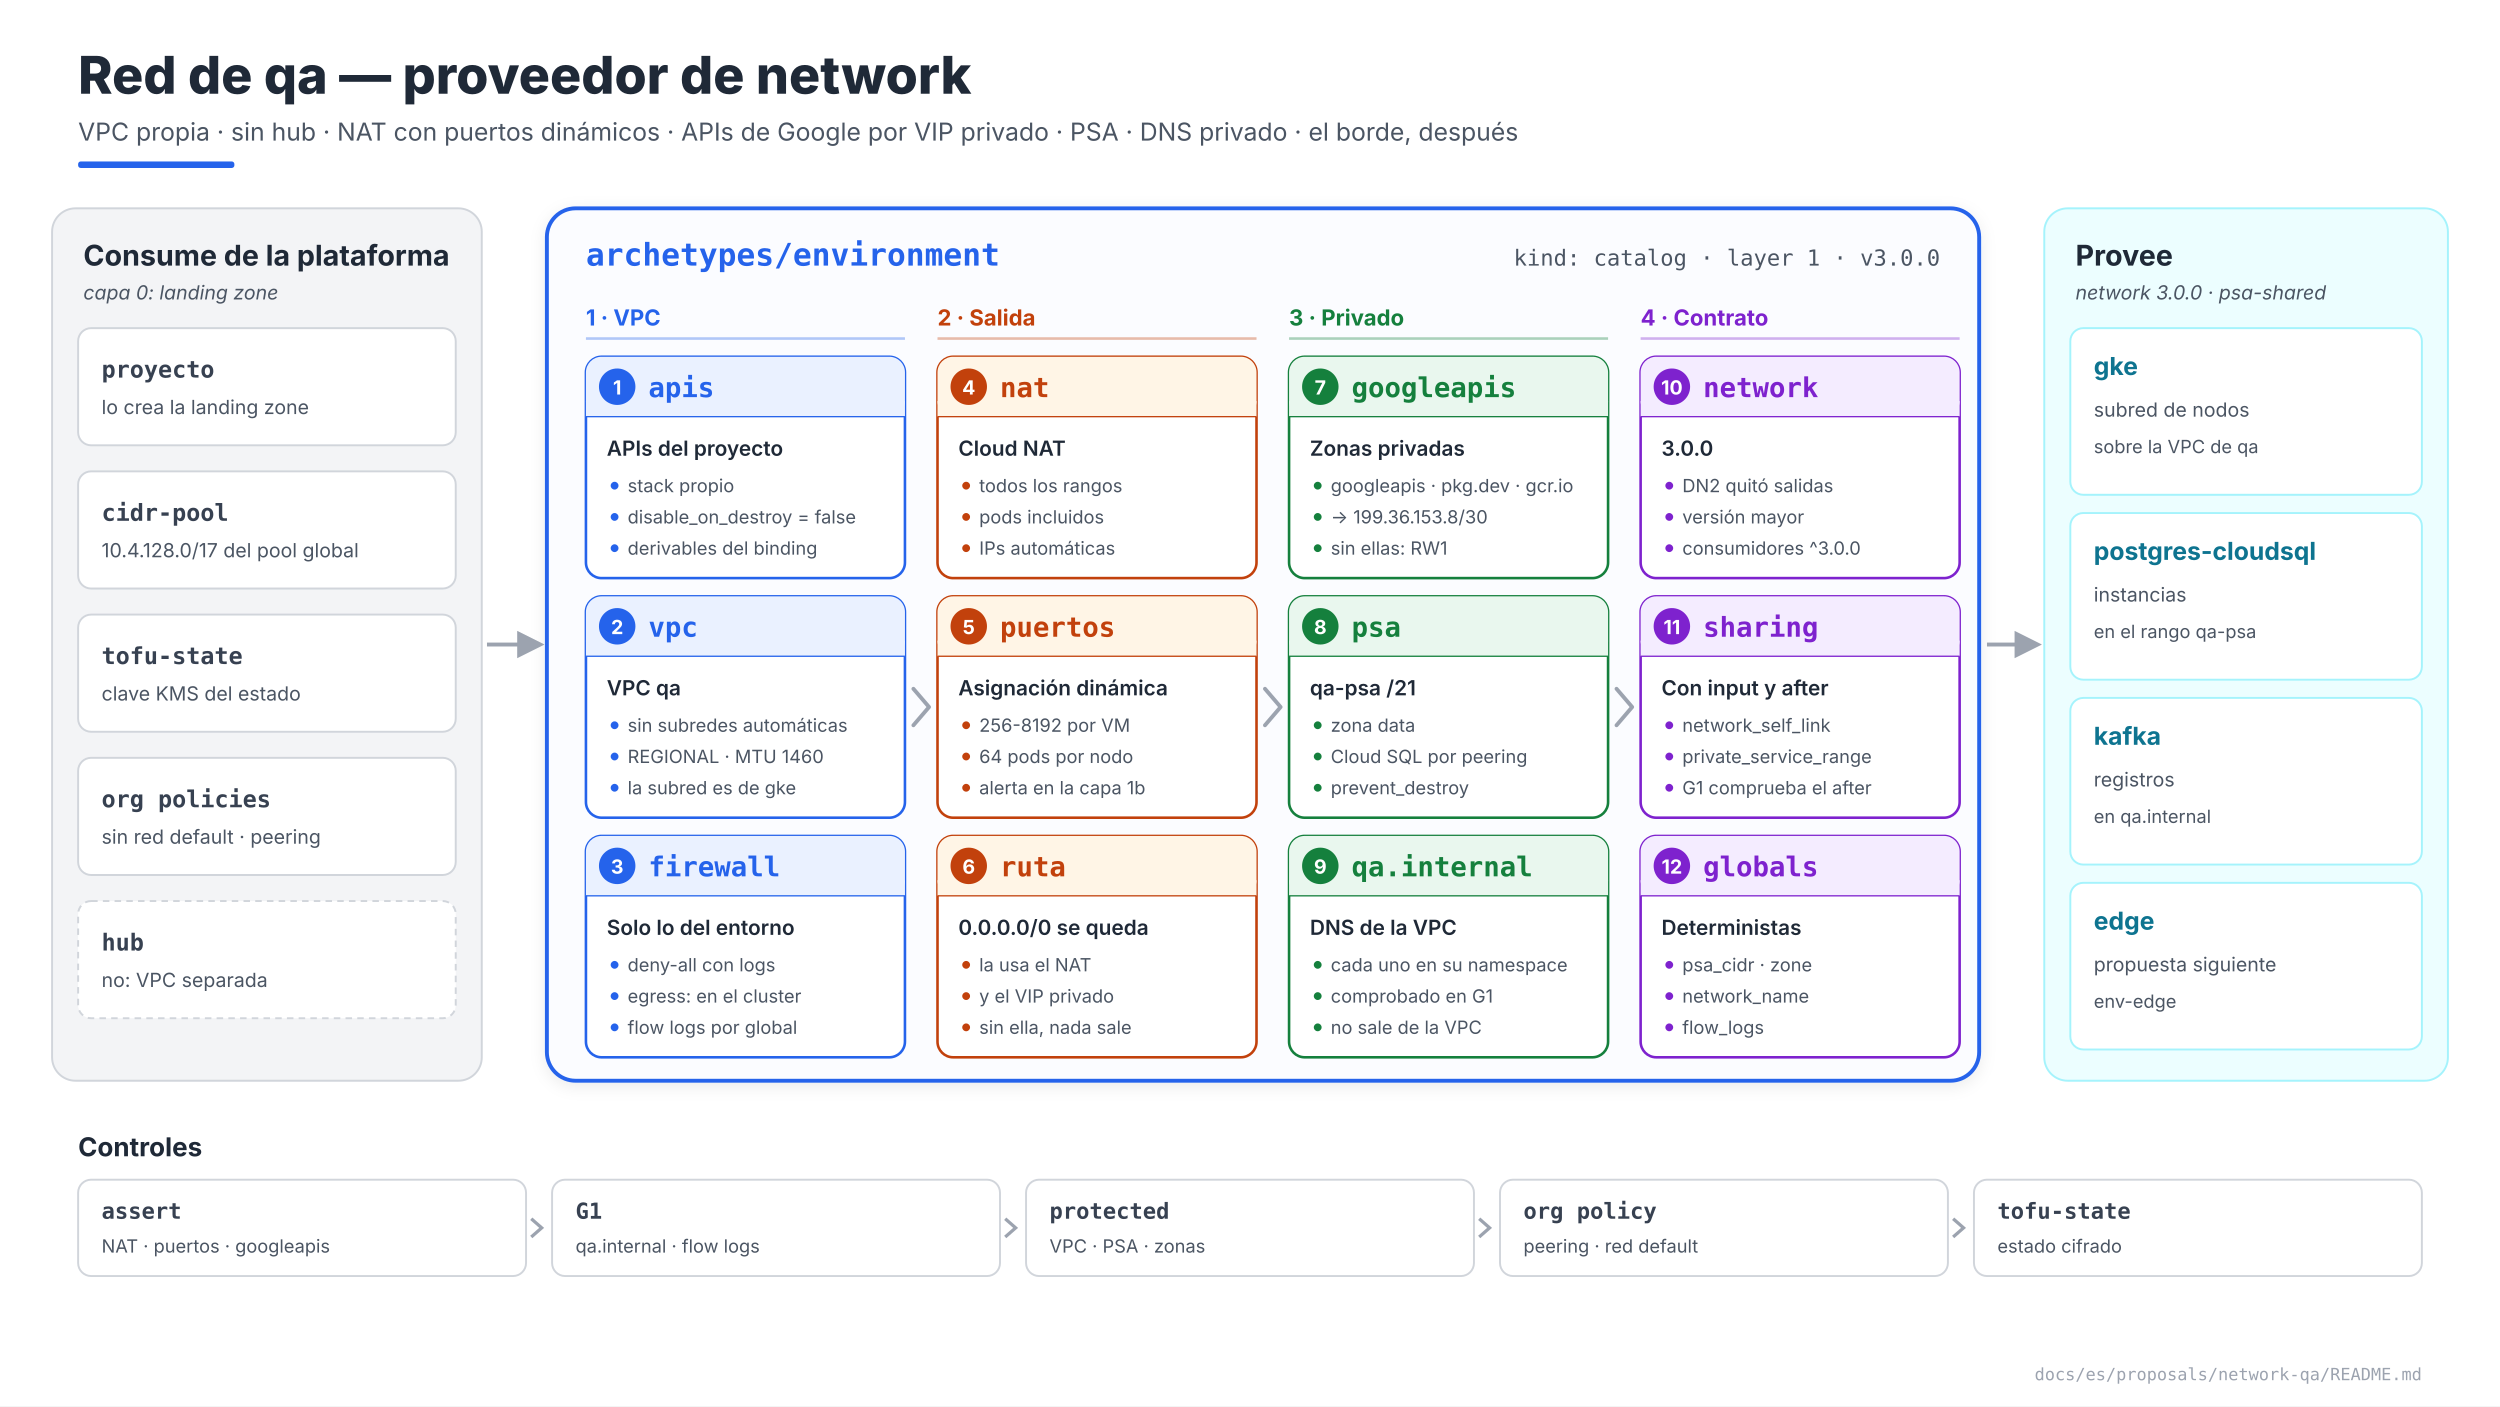
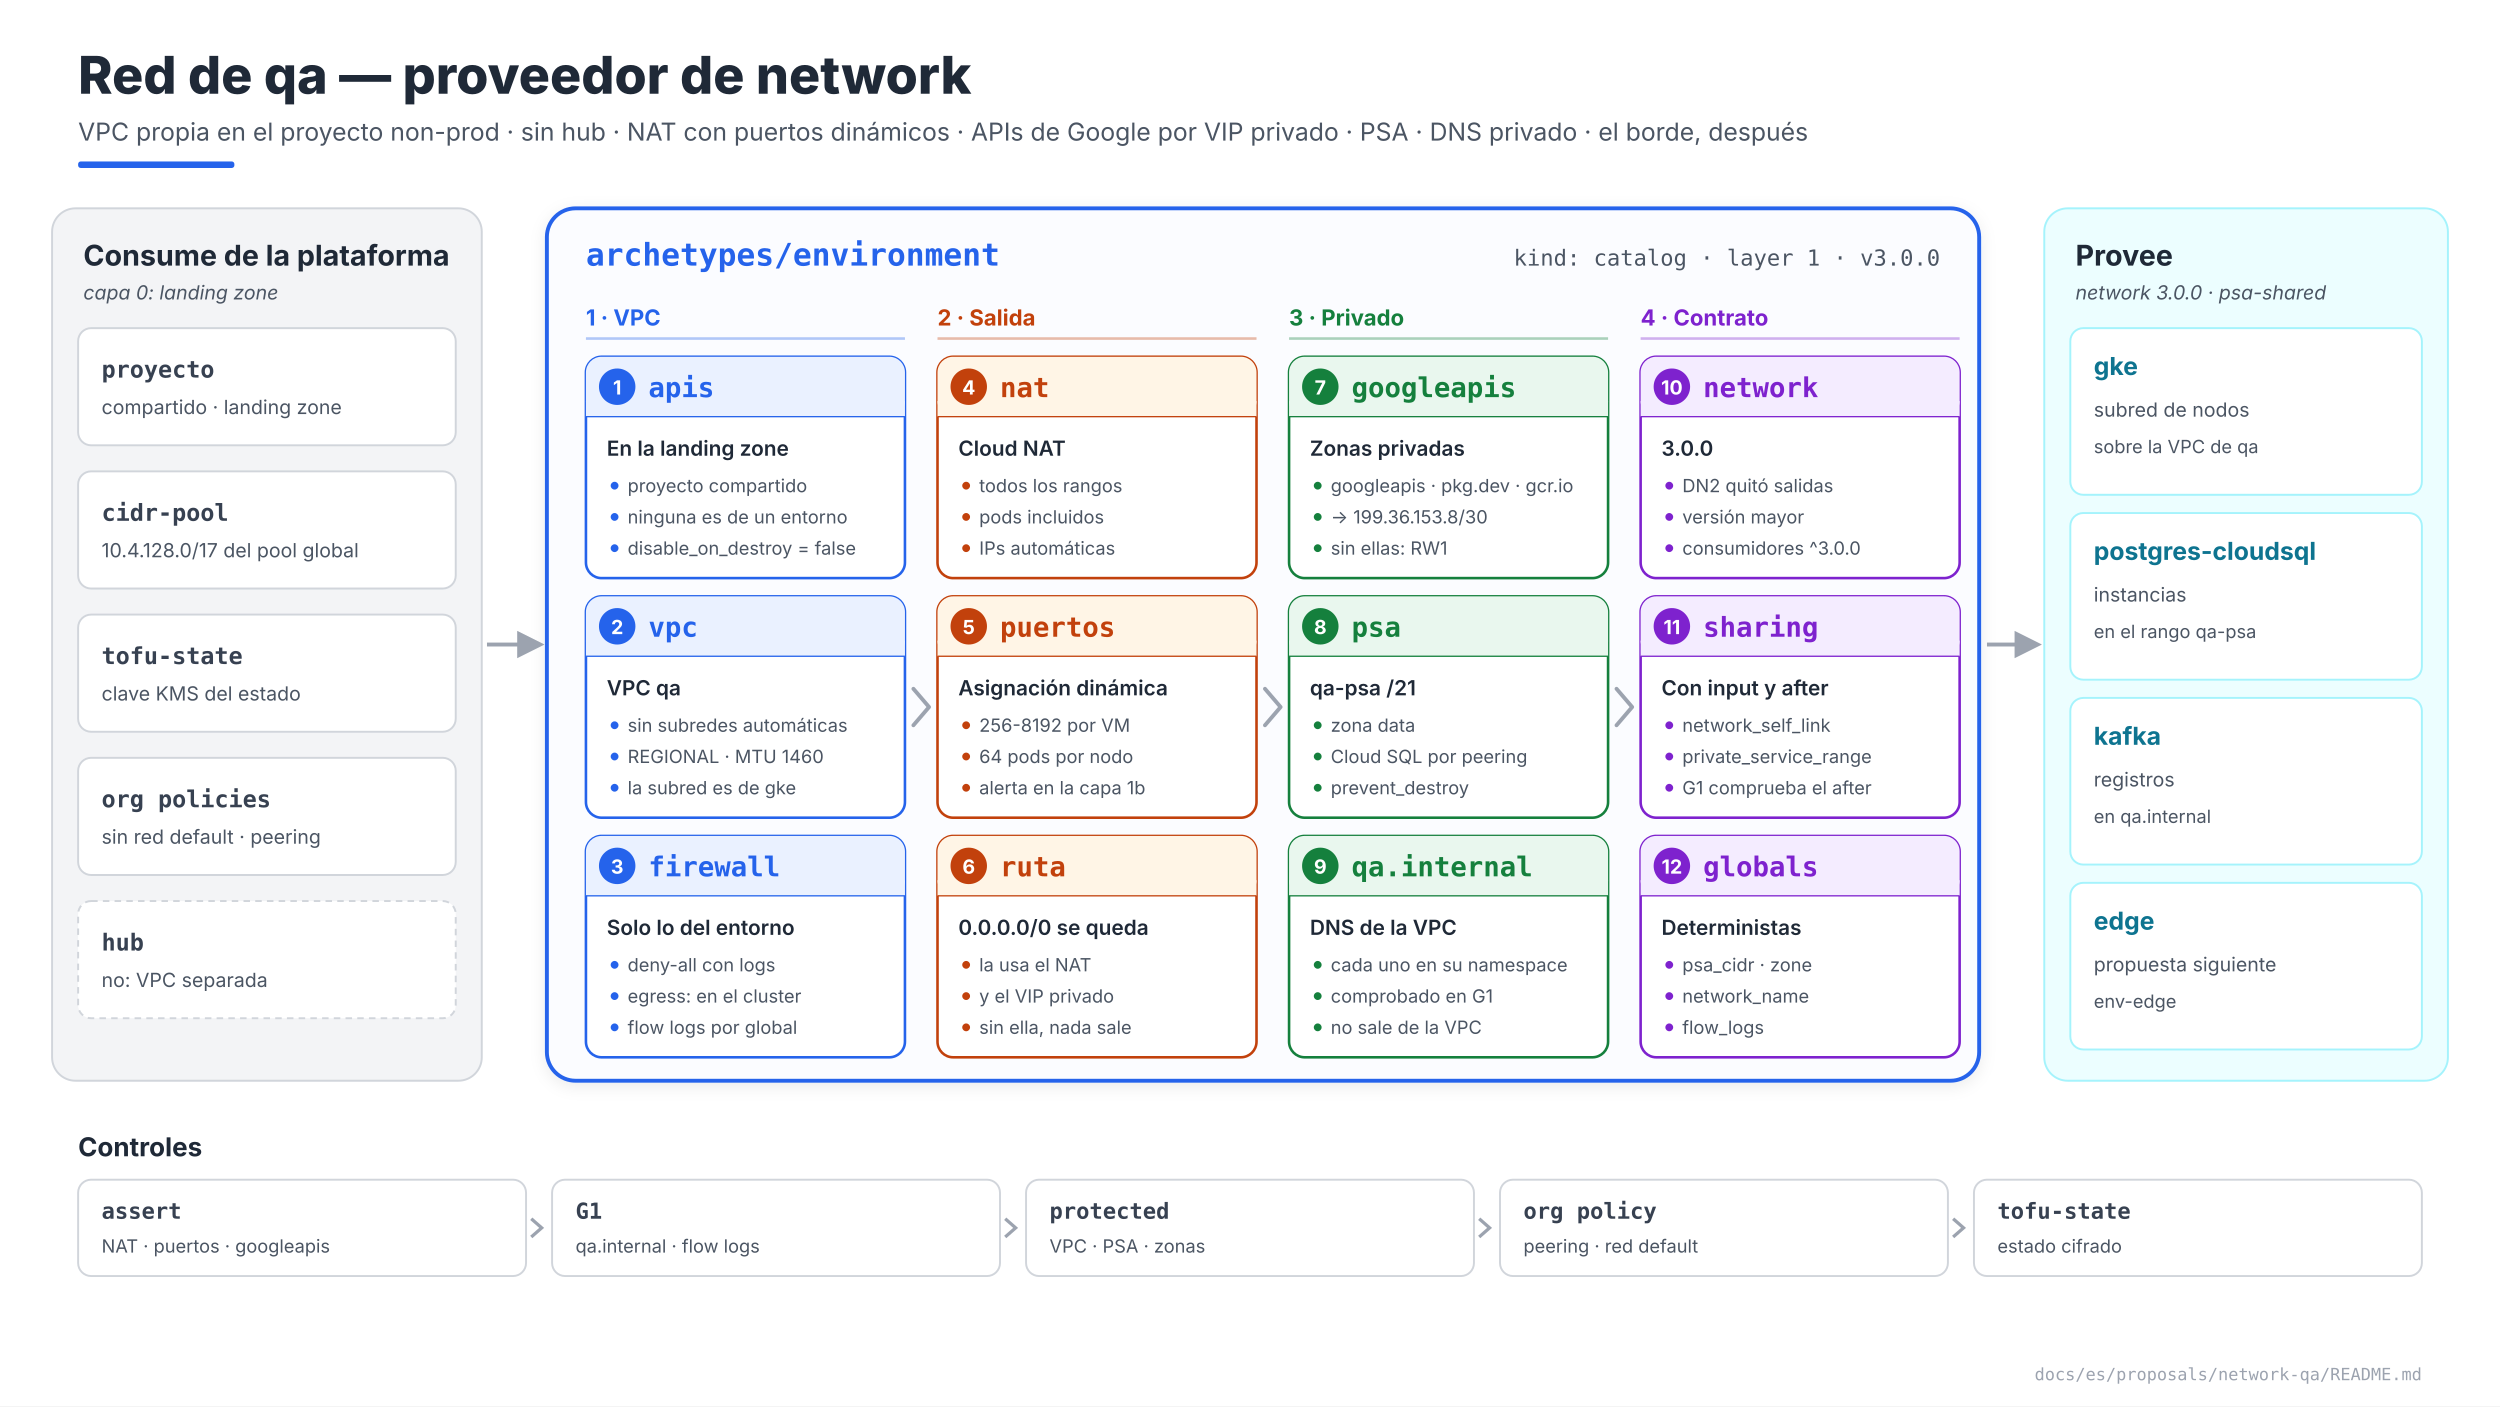
<svg xmlns="http://www.w3.org/2000/svg" viewBox="0 0 1920 1080" width="1920" height="1080" role="img" aria-label="Arquetipo environment, red: bloques">
  <defs>
    <marker id="ah" viewBox="0 0 10 10" refX="8" refY="5" markerWidth="7" markerHeight="7" orient="auto-start-reverse">
      <path d="M0,0 L10,5 L0,10 z" fill="#9ca3af" />
    </marker>
    <filter id="sh" x="-5%" y="-5%" width="110%" height="115%">
      <feDropShadow dx="0" dy="3" stdDeviation="6" flood-color="#111827" flood-opacity="0.08" />
    </filter>
  </defs>
  <rect width="1920" height="1080" fill="#ffffff" />
  <text x="60" y="72" font-family="'Inter','Segoe UI','Helvetica Neue',Arial,sans-serif" font-size="40" font-weight="800" fill="#1f2937" text-anchor="start">Red de qa — proveedor de network</text>
-   <text x="60" y="108" font-family="'Inter','Segoe UI','Helvetica Neue',Arial,sans-serif" font-size="19" font-weight="400" fill="#4b5563" text-anchor="start">VPC propia · sin hub · NAT con puertos dinámicos · APIs de Google por VIP privado · PSA · DNS privado · el borde, después</text>
+   <text x="60" y="108" font-family="'Inter','Segoe UI','Helvetica Neue',Arial,sans-serif" font-size="19" font-weight="400" fill="#4b5563" text-anchor="start">VPC propia en el proyecto non-prod · sin hub · NAT con puertos dinámicos · APIs de Google por VIP privado · PSA · DNS privado · el borde, después</text>
  <rect x="60" y="124" width="120" height="5" rx="2" fill="#2563eb" />
  <rect x="40" y="160" width="330" height="670" rx="18" fill="#f3f4f6" stroke="#d1d5db" stroke-width="1.5" />
  <text x="64" y="204" font-family="'Inter','Segoe UI','Helvetica Neue',Arial,sans-serif" font-size="22" font-weight="700" fill="#1f2937" text-anchor="start">Consume de la plataforma</text>
  <text x="64" y="230" font-family="'Inter','Segoe UI','Helvetica Neue',Arial,sans-serif" font-size="15" font-weight="400" fill="#4b5563" text-anchor="start" font-style="italic">capa 0: landing zone</text>
  <rect x="60" y="252" width="290" height="90" rx="10" fill="#ffffff" stroke="#d1d5db" stroke-width="1.5" />
  <text x="78" y="290" font-family="'JetBrains Mono','SFMono-Regular',Consolas,monospace" font-size="18" font-weight="700" fill="#374151" text-anchor="start">proyecto</text>
-   <text x="78" y="318" font-family="'Inter','Segoe UI','Helvetica Neue',Arial,sans-serif" font-size="15" font-weight="400" fill="#4b5563" text-anchor="start">lo crea la landing zone</text>
+   <text x="78" y="318" font-family="'Inter','Segoe UI','Helvetica Neue',Arial,sans-serif" font-size="15" font-weight="400" fill="#4b5563" text-anchor="start">compartido · landing zone</text>
  <rect x="60" y="362" width="290" height="90" rx="10" fill="#ffffff" stroke="#d1d5db" stroke-width="1.5" />
  <text x="78" y="400" font-family="'JetBrains Mono','SFMono-Regular',Consolas,monospace" font-size="18" font-weight="700" fill="#374151" text-anchor="start">cidr-pool</text>
  <text x="78" y="428" font-family="'Inter','Segoe UI','Helvetica Neue',Arial,sans-serif" font-size="15" font-weight="400" fill="#4b5563" text-anchor="start">10.4.128.0/17 del pool global</text>
  <rect x="60" y="472" width="290" height="90" rx="10" fill="#ffffff" stroke="#d1d5db" stroke-width="1.5" />
  <text x="78" y="510" font-family="'JetBrains Mono','SFMono-Regular',Consolas,monospace" font-size="18" font-weight="700" fill="#374151" text-anchor="start">tofu-state</text>
  <text x="78" y="538" font-family="'Inter','Segoe UI','Helvetica Neue',Arial,sans-serif" font-size="15" font-weight="400" fill="#4b5563" text-anchor="start">clave KMS del estado</text>
  <rect x="60" y="582" width="290" height="90" rx="10" fill="#ffffff" stroke="#d1d5db" stroke-width="1.5" />
  <text x="78" y="620" font-family="'JetBrains Mono','SFMono-Regular',Consolas,monospace" font-size="18" font-weight="700" fill="#374151" text-anchor="start">org policies</text>
  <text x="78" y="648" font-family="'Inter','Segoe UI','Helvetica Neue',Arial,sans-serif" font-size="15" font-weight="400" fill="#4b5563" text-anchor="start">sin red default · peering</text>
  <rect x="60" y="692" width="290" height="90" rx="10" fill="#ffffff" stroke="#d1d5db" stroke-width="1.5" stroke-dasharray="5 4" />
  <text x="78" y="730" font-family="'JetBrains Mono','SFMono-Regular',Consolas,monospace" font-size="18" font-weight="700" fill="#374151" text-anchor="start">hub</text>
  <text x="78" y="758" font-family="'Inter','Segoe UI','Helvetica Neue',Arial,sans-serif" font-size="15" font-weight="400" fill="#4b5563" text-anchor="start">no: VPC separada</text>
  <g filter="url(#sh)">
    <rect x="420" y="160" width="1100" height="670" rx="22" fill="#fbfcff" stroke="#2563eb" stroke-width="3" />
  </g>
  <text x="450" y="204" font-family="'JetBrains Mono','SFMono-Regular',Consolas,monospace" font-size="24" font-weight="800" fill="#2563eb" text-anchor="start">archetypes/environment</text>
  <text x="1490" y="204" font-family="'JetBrains Mono','SFMono-Regular',Consolas,monospace" font-size="17" font-weight="500" fill="#4b5563" text-anchor="end">kind: catalog · layer 1 · v3.0.0</text>
  <text x="450" y="250" font-family="'Inter','Segoe UI','Helvetica Neue',Arial,sans-serif" font-size="17" font-weight="700" fill="#2563eb" text-anchor="start">1 · VPC</text>
  <line x1="450" y1="260" x2="695" y2="260" stroke="#2563eb" stroke-width="2" opacity="0.35" />
  <text x="720" y="250" font-family="'Inter','Segoe UI','Helvetica Neue',Arial,sans-serif" font-size="17" font-weight="700" fill="#c2410c" text-anchor="start">2 · Salida</text>
  <line x1="720" y1="260" x2="965" y2="260" stroke="#c2410c" stroke-width="2" opacity="0.35" />
  <text x="990" y="250" font-family="'Inter','Segoe UI','Helvetica Neue',Arial,sans-serif" font-size="17" font-weight="700" fill="#15803d" text-anchor="start">3 · Privado</text>
  <line x1="990" y1="260" x2="1235" y2="260" stroke="#15803d" stroke-width="2" opacity="0.35" />
  <text x="1260" y="250" font-family="'Inter','Segoe UI','Helvetica Neue',Arial,sans-serif" font-size="17" font-weight="700" fill="#7e22ce" text-anchor="start">4 · Contrato</text>
  <line x1="1260" y1="260" x2="1505" y2="260" stroke="#7e22ce" stroke-width="2" opacity="0.35" />
  <rect x="450" y="274" width="245" height="170" rx="12" fill="#ffffff" stroke="#2563eb" stroke-width="2" />
  <rect x="450" y="274" width="245" height="46" rx="12" fill="#eaf1ff" />
  <rect x="450" y="308" width="245" height="12" fill="#eaf1ff" />
  <line x1="450" y1="320" x2="695" y2="320" stroke="#2563eb" stroke-width="1" />
  <circle cx="474" cy="297" r="14" fill="#2563eb" />
  <text x="474" y="303" font-family="'Inter','Segoe UI','Helvetica Neue',Arial,sans-serif" font-size="15" font-weight="700" fill="#ffffff" text-anchor="middle">1</text>
  <text x="498" y="305" font-family="'JetBrains Mono','SFMono-Regular',Consolas,monospace" font-size="21" font-weight="700" fill="#2563eb" text-anchor="start">apis</text>
-   <text x="466" y="350" font-family="'Inter','Segoe UI','Helvetica Neue',Arial,sans-serif" font-size="16" font-weight="600" fill="#1f2937" text-anchor="start">APIs del proyecto</text>
+   <text x="466" y="350" font-family="'Inter','Segoe UI','Helvetica Neue',Arial,sans-serif" font-size="16" font-weight="600" fill="#1f2937" text-anchor="start">En la landing zone</text>
  <circle cx="472" cy="373" r="3" fill="#2563eb" />
-   <text x="482" y="378" font-family="'Inter','Segoe UI','Helvetica Neue',Arial,sans-serif" font-size="14" font-weight="400" fill="#4b5563" text-anchor="start">stack propio</text>
+   <text x="482" y="378" font-family="'Inter','Segoe UI','Helvetica Neue',Arial,sans-serif" font-size="14" font-weight="400" fill="#4b5563" text-anchor="start">proyecto compartido</text>
  <circle cx="472" cy="397" r="3" fill="#2563eb" />
-   <text x="482" y="402" font-family="'Inter','Segoe UI','Helvetica Neue',Arial,sans-serif" font-size="14" font-weight="400" fill="#4b5563" text-anchor="start">disable_on_destroy = false</text>
+   <text x="482" y="402" font-family="'Inter','Segoe UI','Helvetica Neue',Arial,sans-serif" font-size="14" font-weight="400" fill="#4b5563" text-anchor="start">ninguna es de un entorno</text>
  <circle cx="472" cy="421" r="3" fill="#2563eb" />
-   <text x="482" y="426" font-family="'Inter','Segoe UI','Helvetica Neue',Arial,sans-serif" font-size="14" font-weight="400" fill="#4b5563" text-anchor="start">derivables del binding</text>
+   <text x="482" y="426" font-family="'Inter','Segoe UI','Helvetica Neue',Arial,sans-serif" font-size="14" font-weight="400" fill="#4b5563" text-anchor="start">disable_on_destroy = false</text>
  <rect x="450" y="458" width="245" height="170" rx="12" fill="#ffffff" stroke="#2563eb" stroke-width="2" />
  <rect x="450" y="458" width="245" height="46" rx="12" fill="#eaf1ff" />
  <rect x="450" y="492" width="245" height="12" fill="#eaf1ff" />
  <line x1="450" y1="504" x2="695" y2="504" stroke="#2563eb" stroke-width="1" />
  <circle cx="474" cy="481" r="14" fill="#2563eb" />
  <text x="474" y="487" font-family="'Inter','Segoe UI','Helvetica Neue',Arial,sans-serif" font-size="15" font-weight="700" fill="#ffffff" text-anchor="middle">2</text>
  <text x="498" y="489" font-family="'JetBrains Mono','SFMono-Regular',Consolas,monospace" font-size="21" font-weight="700" fill="#2563eb" text-anchor="start">vpc</text>
  <text x="466" y="534" font-family="'Inter','Segoe UI','Helvetica Neue',Arial,sans-serif" font-size="16" font-weight="600" fill="#1f2937" text-anchor="start">VPC qa</text>
  <circle cx="472" cy="557" r="3" fill="#2563eb" />
  <text x="482" y="562" font-family="'Inter','Segoe UI','Helvetica Neue',Arial,sans-serif" font-size="14" font-weight="400" fill="#4b5563" text-anchor="start">sin subredes automáticas</text>
  <circle cx="472" cy="581" r="3" fill="#2563eb" />
  <text x="482" y="586" font-family="'Inter','Segoe UI','Helvetica Neue',Arial,sans-serif" font-size="14" font-weight="400" fill="#4b5563" text-anchor="start">REGIONAL · MTU 1460</text>
  <circle cx="472" cy="605" r="3" fill="#2563eb" />
  <text x="482" y="610" font-family="'Inter','Segoe UI','Helvetica Neue',Arial,sans-serif" font-size="14" font-weight="400" fill="#4b5563" text-anchor="start">la subred es de gke</text>
  <rect x="450" y="642" width="245" height="170" rx="12" fill="#ffffff" stroke="#2563eb" stroke-width="2" />
  <rect x="450" y="642" width="245" height="46" rx="12" fill="#eaf1ff" />
  <rect x="450" y="676" width="245" height="12" fill="#eaf1ff" />
  <line x1="450" y1="688" x2="695" y2="688" stroke="#2563eb" stroke-width="1" />
  <circle cx="474" cy="665" r="14" fill="#2563eb" />
  <text x="474" y="671" font-family="'Inter','Segoe UI','Helvetica Neue',Arial,sans-serif" font-size="15" font-weight="700" fill="#ffffff" text-anchor="middle">3</text>
  <text x="498" y="673" font-family="'JetBrains Mono','SFMono-Regular',Consolas,monospace" font-size="21" font-weight="700" fill="#2563eb" text-anchor="start">firewall</text>
  <text x="466" y="718" font-family="'Inter','Segoe UI','Helvetica Neue',Arial,sans-serif" font-size="16" font-weight="600" fill="#1f2937" text-anchor="start">Solo lo del entorno</text>
  <circle cx="472" cy="741" r="3" fill="#2563eb" />
  <text x="482" y="746" font-family="'Inter','Segoe UI','Helvetica Neue',Arial,sans-serif" font-size="14" font-weight="400" fill="#4b5563" text-anchor="start">deny-all con logs</text>
  <circle cx="472" cy="765" r="3" fill="#2563eb" />
  <text x="482" y="770" font-family="'Inter','Segoe UI','Helvetica Neue',Arial,sans-serif" font-size="14" font-weight="400" fill="#4b5563" text-anchor="start">egress: en el cluster</text>
  <circle cx="472" cy="789" r="3" fill="#2563eb" />
  <text x="482" y="794" font-family="'Inter','Segoe UI','Helvetica Neue',Arial,sans-serif" font-size="14" font-weight="400" fill="#4b5563" text-anchor="start">flow logs por global</text>
  <rect x="720" y="274" width="245" height="170" rx="12" fill="#ffffff" stroke="#c2410c" stroke-width="2" />
  <rect x="720" y="274" width="245" height="46" rx="12" fill="#fff5e6" />
  <rect x="720" y="308" width="245" height="12" fill="#fff5e6" />
  <line x1="720" y1="320" x2="965" y2="320" stroke="#c2410c" stroke-width="1" />
  <circle cx="744" cy="297" r="14" fill="#c2410c" />
  <text x="744" y="303" font-family="'Inter','Segoe UI','Helvetica Neue',Arial,sans-serif" font-size="15" font-weight="700" fill="#ffffff" text-anchor="middle">4</text>
  <text x="768" y="305" font-family="'JetBrains Mono','SFMono-Regular',Consolas,monospace" font-size="21" font-weight="700" fill="#c2410c" text-anchor="start">nat</text>
  <text x="736" y="350" font-family="'Inter','Segoe UI','Helvetica Neue',Arial,sans-serif" font-size="16" font-weight="600" fill="#1f2937" text-anchor="start">Cloud NAT</text>
  <circle cx="742" cy="373" r="3" fill="#c2410c" />
  <text x="752" y="378" font-family="'Inter','Segoe UI','Helvetica Neue',Arial,sans-serif" font-size="14" font-weight="400" fill="#4b5563" text-anchor="start">todos los rangos</text>
  <circle cx="742" cy="397" r="3" fill="#c2410c" />
  <text x="752" y="402" font-family="'Inter','Segoe UI','Helvetica Neue',Arial,sans-serif" font-size="14" font-weight="400" fill="#4b5563" text-anchor="start">pods incluidos</text>
  <circle cx="742" cy="421" r="3" fill="#c2410c" />
  <text x="752" y="426" font-family="'Inter','Segoe UI','Helvetica Neue',Arial,sans-serif" font-size="14" font-weight="400" fill="#4b5563" text-anchor="start">IPs automáticas</text>
  <rect x="720" y="458" width="245" height="170" rx="12" fill="#ffffff" stroke="#c2410c" stroke-width="2" />
  <rect x="720" y="458" width="245" height="46" rx="12" fill="#fff5e6" />
  <rect x="720" y="492" width="245" height="12" fill="#fff5e6" />
  <line x1="720" y1="504" x2="965" y2="504" stroke="#c2410c" stroke-width="1" />
  <circle cx="744" cy="481" r="14" fill="#c2410c" />
  <text x="744" y="487" font-family="'Inter','Segoe UI','Helvetica Neue',Arial,sans-serif" font-size="15" font-weight="700" fill="#ffffff" text-anchor="middle">5</text>
  <text x="768" y="489" font-family="'JetBrains Mono','SFMono-Regular',Consolas,monospace" font-size="21" font-weight="700" fill="#c2410c" text-anchor="start">puertos</text>
  <text x="736" y="534" font-family="'Inter','Segoe UI','Helvetica Neue',Arial,sans-serif" font-size="16" font-weight="600" fill="#1f2937" text-anchor="start">Asignación dinámica</text>
  <circle cx="742" cy="557" r="3" fill="#c2410c" />
  <text x="752" y="562" font-family="'Inter','Segoe UI','Helvetica Neue',Arial,sans-serif" font-size="14" font-weight="400" fill="#4b5563" text-anchor="start">256-8192 por VM</text>
  <circle cx="742" cy="581" r="3" fill="#c2410c" />
  <text x="752" y="586" font-family="'Inter','Segoe UI','Helvetica Neue',Arial,sans-serif" font-size="14" font-weight="400" fill="#4b5563" text-anchor="start">64 pods por nodo</text>
  <circle cx="742" cy="605" r="3" fill="#c2410c" />
  <text x="752" y="610" font-family="'Inter','Segoe UI','Helvetica Neue',Arial,sans-serif" font-size="14" font-weight="400" fill="#4b5563" text-anchor="start">alerta en la capa 1b</text>
  <rect x="720" y="642" width="245" height="170" rx="12" fill="#ffffff" stroke="#c2410c" stroke-width="2" />
  <rect x="720" y="642" width="245" height="46" rx="12" fill="#fff5e6" />
  <rect x="720" y="676" width="245" height="12" fill="#fff5e6" />
  <line x1="720" y1="688" x2="965" y2="688" stroke="#c2410c" stroke-width="1" />
  <circle cx="744" cy="665" r="14" fill="#c2410c" />
  <text x="744" y="671" font-family="'Inter','Segoe UI','Helvetica Neue',Arial,sans-serif" font-size="15" font-weight="700" fill="#ffffff" text-anchor="middle">6</text>
  <text x="768" y="673" font-family="'JetBrains Mono','SFMono-Regular',Consolas,monospace" font-size="21" font-weight="700" fill="#c2410c" text-anchor="start">ruta</text>
  <text x="736" y="718" font-family="'Inter','Segoe UI','Helvetica Neue',Arial,sans-serif" font-size="16" font-weight="600" fill="#1f2937" text-anchor="start">0.0.0.0/0 se queda</text>
  <circle cx="742" cy="741" r="3" fill="#c2410c" />
  <text x="752" y="746" font-family="'Inter','Segoe UI','Helvetica Neue',Arial,sans-serif" font-size="14" font-weight="400" fill="#4b5563" text-anchor="start">la usa el NAT</text>
  <circle cx="742" cy="765" r="3" fill="#c2410c" />
  <text x="752" y="770" font-family="'Inter','Segoe UI','Helvetica Neue',Arial,sans-serif" font-size="14" font-weight="400" fill="#4b5563" text-anchor="start">y el VIP privado</text>
  <circle cx="742" cy="789" r="3" fill="#c2410c" />
  <text x="752" y="794" font-family="'Inter','Segoe UI','Helvetica Neue',Arial,sans-serif" font-size="14" font-weight="400" fill="#4b5563" text-anchor="start">sin ella, nada sale</text>
  <rect x="990" y="274" width="245" height="170" rx="12" fill="#ffffff" stroke="#15803d" stroke-width="2" />
  <rect x="990" y="274" width="245" height="46" rx="12" fill="#e9f7ee" />
  <rect x="990" y="308" width="245" height="12" fill="#e9f7ee" />
  <line x1="990" y1="320" x2="1235" y2="320" stroke="#15803d" stroke-width="1" />
  <circle cx="1014" cy="297" r="14" fill="#15803d" />
  <text x="1014" y="303" font-family="'Inter','Segoe UI','Helvetica Neue',Arial,sans-serif" font-size="15" font-weight="700" fill="#ffffff" text-anchor="middle">7</text>
  <text x="1038" y="305" font-family="'JetBrains Mono','SFMono-Regular',Consolas,monospace" font-size="21" font-weight="700" fill="#15803d" text-anchor="start">googleapis</text>
  <text x="1006" y="350" font-family="'Inter','Segoe UI','Helvetica Neue',Arial,sans-serif" font-size="16" font-weight="600" fill="#1f2937" text-anchor="start">Zonas privadas</text>
  <circle cx="1012" cy="373" r="3" fill="#15803d" />
  <text x="1022" y="378" font-family="'Inter','Segoe UI','Helvetica Neue',Arial,sans-serif" font-size="14" font-weight="400" fill="#4b5563" text-anchor="start">googleapis · pkg.dev · gcr.io</text>
  <circle cx="1012" cy="397" r="3" fill="#15803d" />
  <text x="1022" y="402" font-family="'Inter','Segoe UI','Helvetica Neue',Arial,sans-serif" font-size="14" font-weight="400" fill="#4b5563" text-anchor="start">→ 199.36.153.8/30</text>
  <circle cx="1012" cy="421" r="3" fill="#15803d" />
  <text x="1022" y="426" font-family="'Inter','Segoe UI','Helvetica Neue',Arial,sans-serif" font-size="14" font-weight="400" fill="#4b5563" text-anchor="start">sin ellas: RW1</text>
  <rect x="990" y="458" width="245" height="170" rx="12" fill="#ffffff" stroke="#15803d" stroke-width="2" />
  <rect x="990" y="458" width="245" height="46" rx="12" fill="#e9f7ee" />
  <rect x="990" y="492" width="245" height="12" fill="#e9f7ee" />
  <line x1="990" y1="504" x2="1235" y2="504" stroke="#15803d" stroke-width="1" />
  <circle cx="1014" cy="481" r="14" fill="#15803d" />
  <text x="1014" y="487" font-family="'Inter','Segoe UI','Helvetica Neue',Arial,sans-serif" font-size="15" font-weight="700" fill="#ffffff" text-anchor="middle">8</text>
  <text x="1038" y="489" font-family="'JetBrains Mono','SFMono-Regular',Consolas,monospace" font-size="21" font-weight="700" fill="#15803d" text-anchor="start">psa</text>
  <text x="1006" y="534" font-family="'Inter','Segoe UI','Helvetica Neue',Arial,sans-serif" font-size="16" font-weight="600" fill="#1f2937" text-anchor="start">qa-psa /21</text>
  <circle cx="1012" cy="557" r="3" fill="#15803d" />
  <text x="1022" y="562" font-family="'Inter','Segoe UI','Helvetica Neue',Arial,sans-serif" font-size="14" font-weight="400" fill="#4b5563" text-anchor="start">zona data</text>
  <circle cx="1012" cy="581" r="3" fill="#15803d" />
  <text x="1022" y="586" font-family="'Inter','Segoe UI','Helvetica Neue',Arial,sans-serif" font-size="14" font-weight="400" fill="#4b5563" text-anchor="start">Cloud SQL por peering</text>
  <circle cx="1012" cy="605" r="3" fill="#15803d" />
  <text x="1022" y="610" font-family="'Inter','Segoe UI','Helvetica Neue',Arial,sans-serif" font-size="14" font-weight="400" fill="#4b5563" text-anchor="start">prevent_destroy</text>
  <rect x="990" y="642" width="245" height="170" rx="12" fill="#ffffff" stroke="#15803d" stroke-width="2" />
  <rect x="990" y="642" width="245" height="46" rx="12" fill="#e9f7ee" />
  <rect x="990" y="676" width="245" height="12" fill="#e9f7ee" />
  <line x1="990" y1="688" x2="1235" y2="688" stroke="#15803d" stroke-width="1" />
  <circle cx="1014" cy="665" r="14" fill="#15803d" />
  <text x="1014" y="671" font-family="'Inter','Segoe UI','Helvetica Neue',Arial,sans-serif" font-size="15" font-weight="700" fill="#ffffff" text-anchor="middle">9</text>
  <text x="1038" y="673" font-family="'JetBrains Mono','SFMono-Regular',Consolas,monospace" font-size="21" font-weight="700" fill="#15803d" text-anchor="start">qa.internal</text>
  <text x="1006" y="718" font-family="'Inter','Segoe UI','Helvetica Neue',Arial,sans-serif" font-size="16" font-weight="600" fill="#1f2937" text-anchor="start">DNS de la VPC</text>
  <circle cx="1012" cy="741" r="3" fill="#15803d" />
  <text x="1022" y="746" font-family="'Inter','Segoe UI','Helvetica Neue',Arial,sans-serif" font-size="14" font-weight="400" fill="#4b5563" text-anchor="start">cada uno en su namespace</text>
  <circle cx="1012" cy="765" r="3" fill="#15803d" />
  <text x="1022" y="770" font-family="'Inter','Segoe UI','Helvetica Neue',Arial,sans-serif" font-size="14" font-weight="400" fill="#4b5563" text-anchor="start">comprobado en G1</text>
  <circle cx="1012" cy="789" r="3" fill="#15803d" />
  <text x="1022" y="794" font-family="'Inter','Segoe UI','Helvetica Neue',Arial,sans-serif" font-size="14" font-weight="400" fill="#4b5563" text-anchor="start">no sale de la VPC</text>
  <rect x="1260" y="274" width="245" height="170" rx="12" fill="#ffffff" stroke="#7e22ce" stroke-width="2" />
  <rect x="1260" y="274" width="245" height="46" rx="12" fill="#f4ecff" />
  <rect x="1260" y="308" width="245" height="12" fill="#f4ecff" />
  <line x1="1260" y1="320" x2="1505" y2="320" stroke="#7e22ce" stroke-width="1" />
  <circle cx="1284" cy="297" r="14" fill="#7e22ce" />
  <text x="1284" y="303" font-family="'Inter','Segoe UI','Helvetica Neue',Arial,sans-serif" font-size="15" font-weight="700" fill="#ffffff" text-anchor="middle">10</text>
  <text x="1308" y="305" font-family="'JetBrains Mono','SFMono-Regular',Consolas,monospace" font-size="21" font-weight="700" fill="#7e22ce" text-anchor="start">network</text>
  <text x="1276" y="350" font-family="'Inter','Segoe UI','Helvetica Neue',Arial,sans-serif" font-size="16" font-weight="600" fill="#1f2937" text-anchor="start">3.0.0</text>
  <circle cx="1282" cy="373" r="3" fill="#7e22ce" />
  <text x="1292" y="378" font-family="'Inter','Segoe UI','Helvetica Neue',Arial,sans-serif" font-size="14" font-weight="400" fill="#4b5563" text-anchor="start">DN2 quitó salidas</text>
  <circle cx="1282" cy="397" r="3" fill="#7e22ce" />
  <text x="1292" y="402" font-family="'Inter','Segoe UI','Helvetica Neue',Arial,sans-serif" font-size="14" font-weight="400" fill="#4b5563" text-anchor="start">versión mayor</text>
  <circle cx="1282" cy="421" r="3" fill="#7e22ce" />
  <text x="1292" y="426" font-family="'Inter','Segoe UI','Helvetica Neue',Arial,sans-serif" font-size="14" font-weight="400" fill="#4b5563" text-anchor="start">consumidores ^3.0.0</text>
  <rect x="1260" y="458" width="245" height="170" rx="12" fill="#ffffff" stroke="#7e22ce" stroke-width="2" />
  <rect x="1260" y="458" width="245" height="46" rx="12" fill="#f4ecff" />
  <rect x="1260" y="492" width="245" height="12" fill="#f4ecff" />
  <line x1="1260" y1="504" x2="1505" y2="504" stroke="#7e22ce" stroke-width="1" />
  <circle cx="1284" cy="481" r="14" fill="#7e22ce" />
  <text x="1284" y="487" font-family="'Inter','Segoe UI','Helvetica Neue',Arial,sans-serif" font-size="15" font-weight="700" fill="#ffffff" text-anchor="middle">11</text>
  <text x="1308" y="489" font-family="'JetBrains Mono','SFMono-Regular',Consolas,monospace" font-size="21" font-weight="700" fill="#7e22ce" text-anchor="start">sharing</text>
  <text x="1276" y="534" font-family="'Inter','Segoe UI','Helvetica Neue',Arial,sans-serif" font-size="16" font-weight="600" fill="#1f2937" text-anchor="start">Con input y after</text>
  <circle cx="1282" cy="557" r="3" fill="#7e22ce" />
  <text x="1292" y="562" font-family="'Inter','Segoe UI','Helvetica Neue',Arial,sans-serif" font-size="14" font-weight="400" fill="#4b5563" text-anchor="start">network_self_link</text>
  <circle cx="1282" cy="581" r="3" fill="#7e22ce" />
  <text x="1292" y="586" font-family="'Inter','Segoe UI','Helvetica Neue',Arial,sans-serif" font-size="14" font-weight="400" fill="#4b5563" text-anchor="start">private_service_range</text>
  <circle cx="1282" cy="605" r="3" fill="#7e22ce" />
  <text x="1292" y="610" font-family="'Inter','Segoe UI','Helvetica Neue',Arial,sans-serif" font-size="14" font-weight="400" fill="#4b5563" text-anchor="start">G1 comprueba el after</text>
  <rect x="1260" y="642" width="245" height="170" rx="12" fill="#ffffff" stroke="#7e22ce" stroke-width="2" />
  <rect x="1260" y="642" width="245" height="46" rx="12" fill="#f4ecff" />
  <rect x="1260" y="676" width="245" height="12" fill="#f4ecff" />
  <line x1="1260" y1="688" x2="1505" y2="688" stroke="#7e22ce" stroke-width="1" />
  <circle cx="1284" cy="665" r="14" fill="#7e22ce" />
  <text x="1284" y="671" font-family="'Inter','Segoe UI','Helvetica Neue',Arial,sans-serif" font-size="15" font-weight="700" fill="#ffffff" text-anchor="middle">12</text>
  <text x="1308" y="673" font-family="'JetBrains Mono','SFMono-Regular',Consolas,monospace" font-size="21" font-weight="700" fill="#7e22ce" text-anchor="start">globals</text>
  <text x="1276" y="718" font-family="'Inter','Segoe UI','Helvetica Neue',Arial,sans-serif" font-size="16" font-weight="600" fill="#1f2937" text-anchor="start">Deterministas</text>
  <circle cx="1282" cy="741" r="3" fill="#7e22ce" />
  <text x="1292" y="746" font-family="'Inter','Segoe UI','Helvetica Neue',Arial,sans-serif" font-size="14" font-weight="400" fill="#4b5563" text-anchor="start">psa_cidr · zone</text>
  <circle cx="1282" cy="765" r="3" fill="#7e22ce" />
  <text x="1292" y="770" font-family="'Inter','Segoe UI','Helvetica Neue',Arial,sans-serif" font-size="14" font-weight="400" fill="#4b5563" text-anchor="start">network_name</text>
  <circle cx="1282" cy="789" r="3" fill="#7e22ce" />
  <text x="1292" y="794" font-family="'Inter','Segoe UI','Helvetica Neue',Arial,sans-serif" font-size="14" font-weight="400" fill="#4b5563" text-anchor="start">flow_logs</text>
  <path d="M701.5,529.0 L713.5,543.0 L701.5,557.0" fill="none" stroke="#9ca3af" stroke-width="3" stroke-linecap="round" stroke-linejoin="round" />
  <path d="M971.5,529.0 L983.5,543.0 L971.5,557.0" fill="none" stroke="#9ca3af" stroke-width="3" stroke-linecap="round" stroke-linejoin="round" />
  <path d="M1241.5,529.0 L1253.5,543.0 L1241.5,557.0" fill="none" stroke="#9ca3af" stroke-width="3" stroke-linecap="round" stroke-linejoin="round" />
  <line x1="374" y1="495.0" x2="414" y2="495.0" stroke="#9ca3af" stroke-width="3" marker-end="url(#ah)" />
  <rect x="1570" y="160" width="310" height="670" rx="18" fill="#ecfeff" stroke="#a5f3fc" stroke-width="1.5" />
  <text x="1594" y="204" font-family="'Inter','Segoe UI','Helvetica Neue',Arial,sans-serif" font-size="22" font-weight="700" fill="#1f2937" text-anchor="start">Provee</text>
  <text x="1594" y="230" font-family="'Inter','Segoe UI','Helvetica Neue',Arial,sans-serif" font-size="15" font-weight="400" fill="#4b5563" text-anchor="start" font-style="italic">network 3.0.0 · psa-shared</text>
  <rect x="1590" y="252" width="270" height="128" rx="10" fill="#ffffff" stroke="#a5f3fc" stroke-width="1.5" />
  <text x="1608" y="288" font-family="'Inter','Segoe UI','Helvetica Neue',Arial,sans-serif" font-size="19" font-weight="700" fill="#0e7490" text-anchor="start">gke</text>
  <text x="1608" y="320" font-family="'Inter','Segoe UI','Helvetica Neue',Arial,sans-serif" font-size="15" font-weight="400" fill="#4b5563" text-anchor="start">subred de nodos</text>
  <text x="1608" y="348" font-family="'Inter','Segoe UI','Helvetica Neue',Arial,sans-serif" font-size="14" font-weight="400" fill="#4b5563" text-anchor="start">sobre la VPC de qa</text>
  <rect x="1590" y="394" width="270" height="128" rx="10" fill="#ffffff" stroke="#a5f3fc" stroke-width="1.5" />
  <text x="1608" y="430" font-family="'Inter','Segoe UI','Helvetica Neue',Arial,sans-serif" font-size="19" font-weight="700" fill="#0e7490" text-anchor="start">postgres-cloudsql</text>
  <text x="1608" y="462" font-family="'Inter','Segoe UI','Helvetica Neue',Arial,sans-serif" font-size="15" font-weight="400" fill="#4b5563" text-anchor="start">instancias</text>
  <text x="1608" y="490" font-family="'Inter','Segoe UI','Helvetica Neue',Arial,sans-serif" font-size="14" font-weight="400" fill="#4b5563" text-anchor="start">en el rango qa-psa</text>
  <rect x="1590" y="536" width="270" height="128" rx="10" fill="#ffffff" stroke="#a5f3fc" stroke-width="1.5" />
  <text x="1608" y="572" font-family="'Inter','Segoe UI','Helvetica Neue',Arial,sans-serif" font-size="19" font-weight="700" fill="#0e7490" text-anchor="start">kafka</text>
  <text x="1608" y="604" font-family="'Inter','Segoe UI','Helvetica Neue',Arial,sans-serif" font-size="15" font-weight="400" fill="#4b5563" text-anchor="start">registros</text>
  <text x="1608" y="632" font-family="'Inter','Segoe UI','Helvetica Neue',Arial,sans-serif" font-size="14" font-weight="400" fill="#4b5563" text-anchor="start">en qa.internal</text>
  <rect x="1590" y="678" width="270" height="128" rx="10" fill="#ffffff" stroke="#a5f3fc" stroke-width="1.5" />
  <text x="1608" y="714" font-family="'Inter','Segoe UI','Helvetica Neue',Arial,sans-serif" font-size="19" font-weight="700" fill="#0e7490" text-anchor="start">edge</text>
  <text x="1608" y="746" font-family="'Inter','Segoe UI','Helvetica Neue',Arial,sans-serif" font-size="15" font-weight="400" fill="#4b5563" text-anchor="start">propuesta siguiente</text>
  <text x="1608" y="774" font-family="'Inter','Segoe UI','Helvetica Neue',Arial,sans-serif" font-size="14" font-weight="400" fill="#4b5563" text-anchor="start">env-edge</text>
  <line x1="1526" y1="495.0" x2="1564" y2="495.0" stroke="#9ca3af" stroke-width="3" marker-end="url(#ah)" />
  <text x="60" y="888" font-family="'Inter','Segoe UI','Helvetica Neue',Arial,sans-serif" font-size="20" font-weight="700" fill="#1f2937" text-anchor="start">Controles</text>
  <rect x="60" y="906" width="344" height="74" rx="10" fill="#ffffff" stroke="#d1d5db" stroke-width="1.5" />
  <text x="78" y="936" font-family="'JetBrains Mono','SFMono-Regular',Consolas,monospace" font-size="17" font-weight="700" fill="#374151" text-anchor="start">assert</text>
  <text x="78" y="962" font-family="'Inter','Segoe UI','Helvetica Neue',Arial,sans-serif" font-size="14" font-weight="400" fill="#4b5563" text-anchor="start">NAT · puertos · googleapis</text>
  <path d="M408,936 l8,7 l-8,7" fill="none" stroke="#9ca3af" stroke-width="2.5" />
  <rect x="424" y="906" width="344" height="74" rx="10" fill="#ffffff" stroke="#d1d5db" stroke-width="1.5" />
  <text x="442" y="936" font-family="'JetBrains Mono','SFMono-Regular',Consolas,monospace" font-size="17" font-weight="700" fill="#374151" text-anchor="start">G1</text>
  <text x="442" y="962" font-family="'Inter','Segoe UI','Helvetica Neue',Arial,sans-serif" font-size="14" font-weight="400" fill="#4b5563" text-anchor="start">qa.internal · flow logs</text>
  <path d="M772,936 l8,7 l-8,7" fill="none" stroke="#9ca3af" stroke-width="2.5" />
  <rect x="788" y="906" width="344" height="74" rx="10" fill="#ffffff" stroke="#d1d5db" stroke-width="1.5" />
  <text x="806" y="936" font-family="'JetBrains Mono','SFMono-Regular',Consolas,monospace" font-size="17" font-weight="700" fill="#374151" text-anchor="start">protected</text>
  <text x="806" y="962" font-family="'Inter','Segoe UI','Helvetica Neue',Arial,sans-serif" font-size="14" font-weight="400" fill="#4b5563" text-anchor="start">VPC · PSA · zonas</text>
  <path d="M1136,936 l8,7 l-8,7" fill="none" stroke="#9ca3af" stroke-width="2.5" />
  <rect x="1152" y="906" width="344" height="74" rx="10" fill="#ffffff" stroke="#d1d5db" stroke-width="1.5" />
  <text x="1170" y="936" font-family="'JetBrains Mono','SFMono-Regular',Consolas,monospace" font-size="17" font-weight="700" fill="#374151" text-anchor="start">org policy</text>
  <text x="1170" y="962" font-family="'Inter','Segoe UI','Helvetica Neue',Arial,sans-serif" font-size="14" font-weight="400" fill="#4b5563" text-anchor="start">peering · red default</text>
  <path d="M1500,936 l8,7 l-8,7" fill="none" stroke="#9ca3af" stroke-width="2.5" />
  <rect x="1516" y="906" width="344" height="74" rx="10" fill="#ffffff" stroke="#d1d5db" stroke-width="1.5" />
  <text x="1534" y="936" font-family="'JetBrains Mono','SFMono-Regular',Consolas,monospace" font-size="17" font-weight="700" fill="#374151" text-anchor="start">tofu-state</text>
  <text x="1534" y="962" font-family="'Inter','Segoe UI','Helvetica Neue',Arial,sans-serif" font-size="14" font-weight="400" fill="#4b5563" text-anchor="start">estado cifrado</text>
  <text x="1860" y="1060" font-family="'JetBrains Mono','SFMono-Regular',Consolas,monospace" font-size="13" font-weight="400" fill="#9ca3af" text-anchor="end">docs/es/proposals/network-qa/README.md</text>
</svg>
